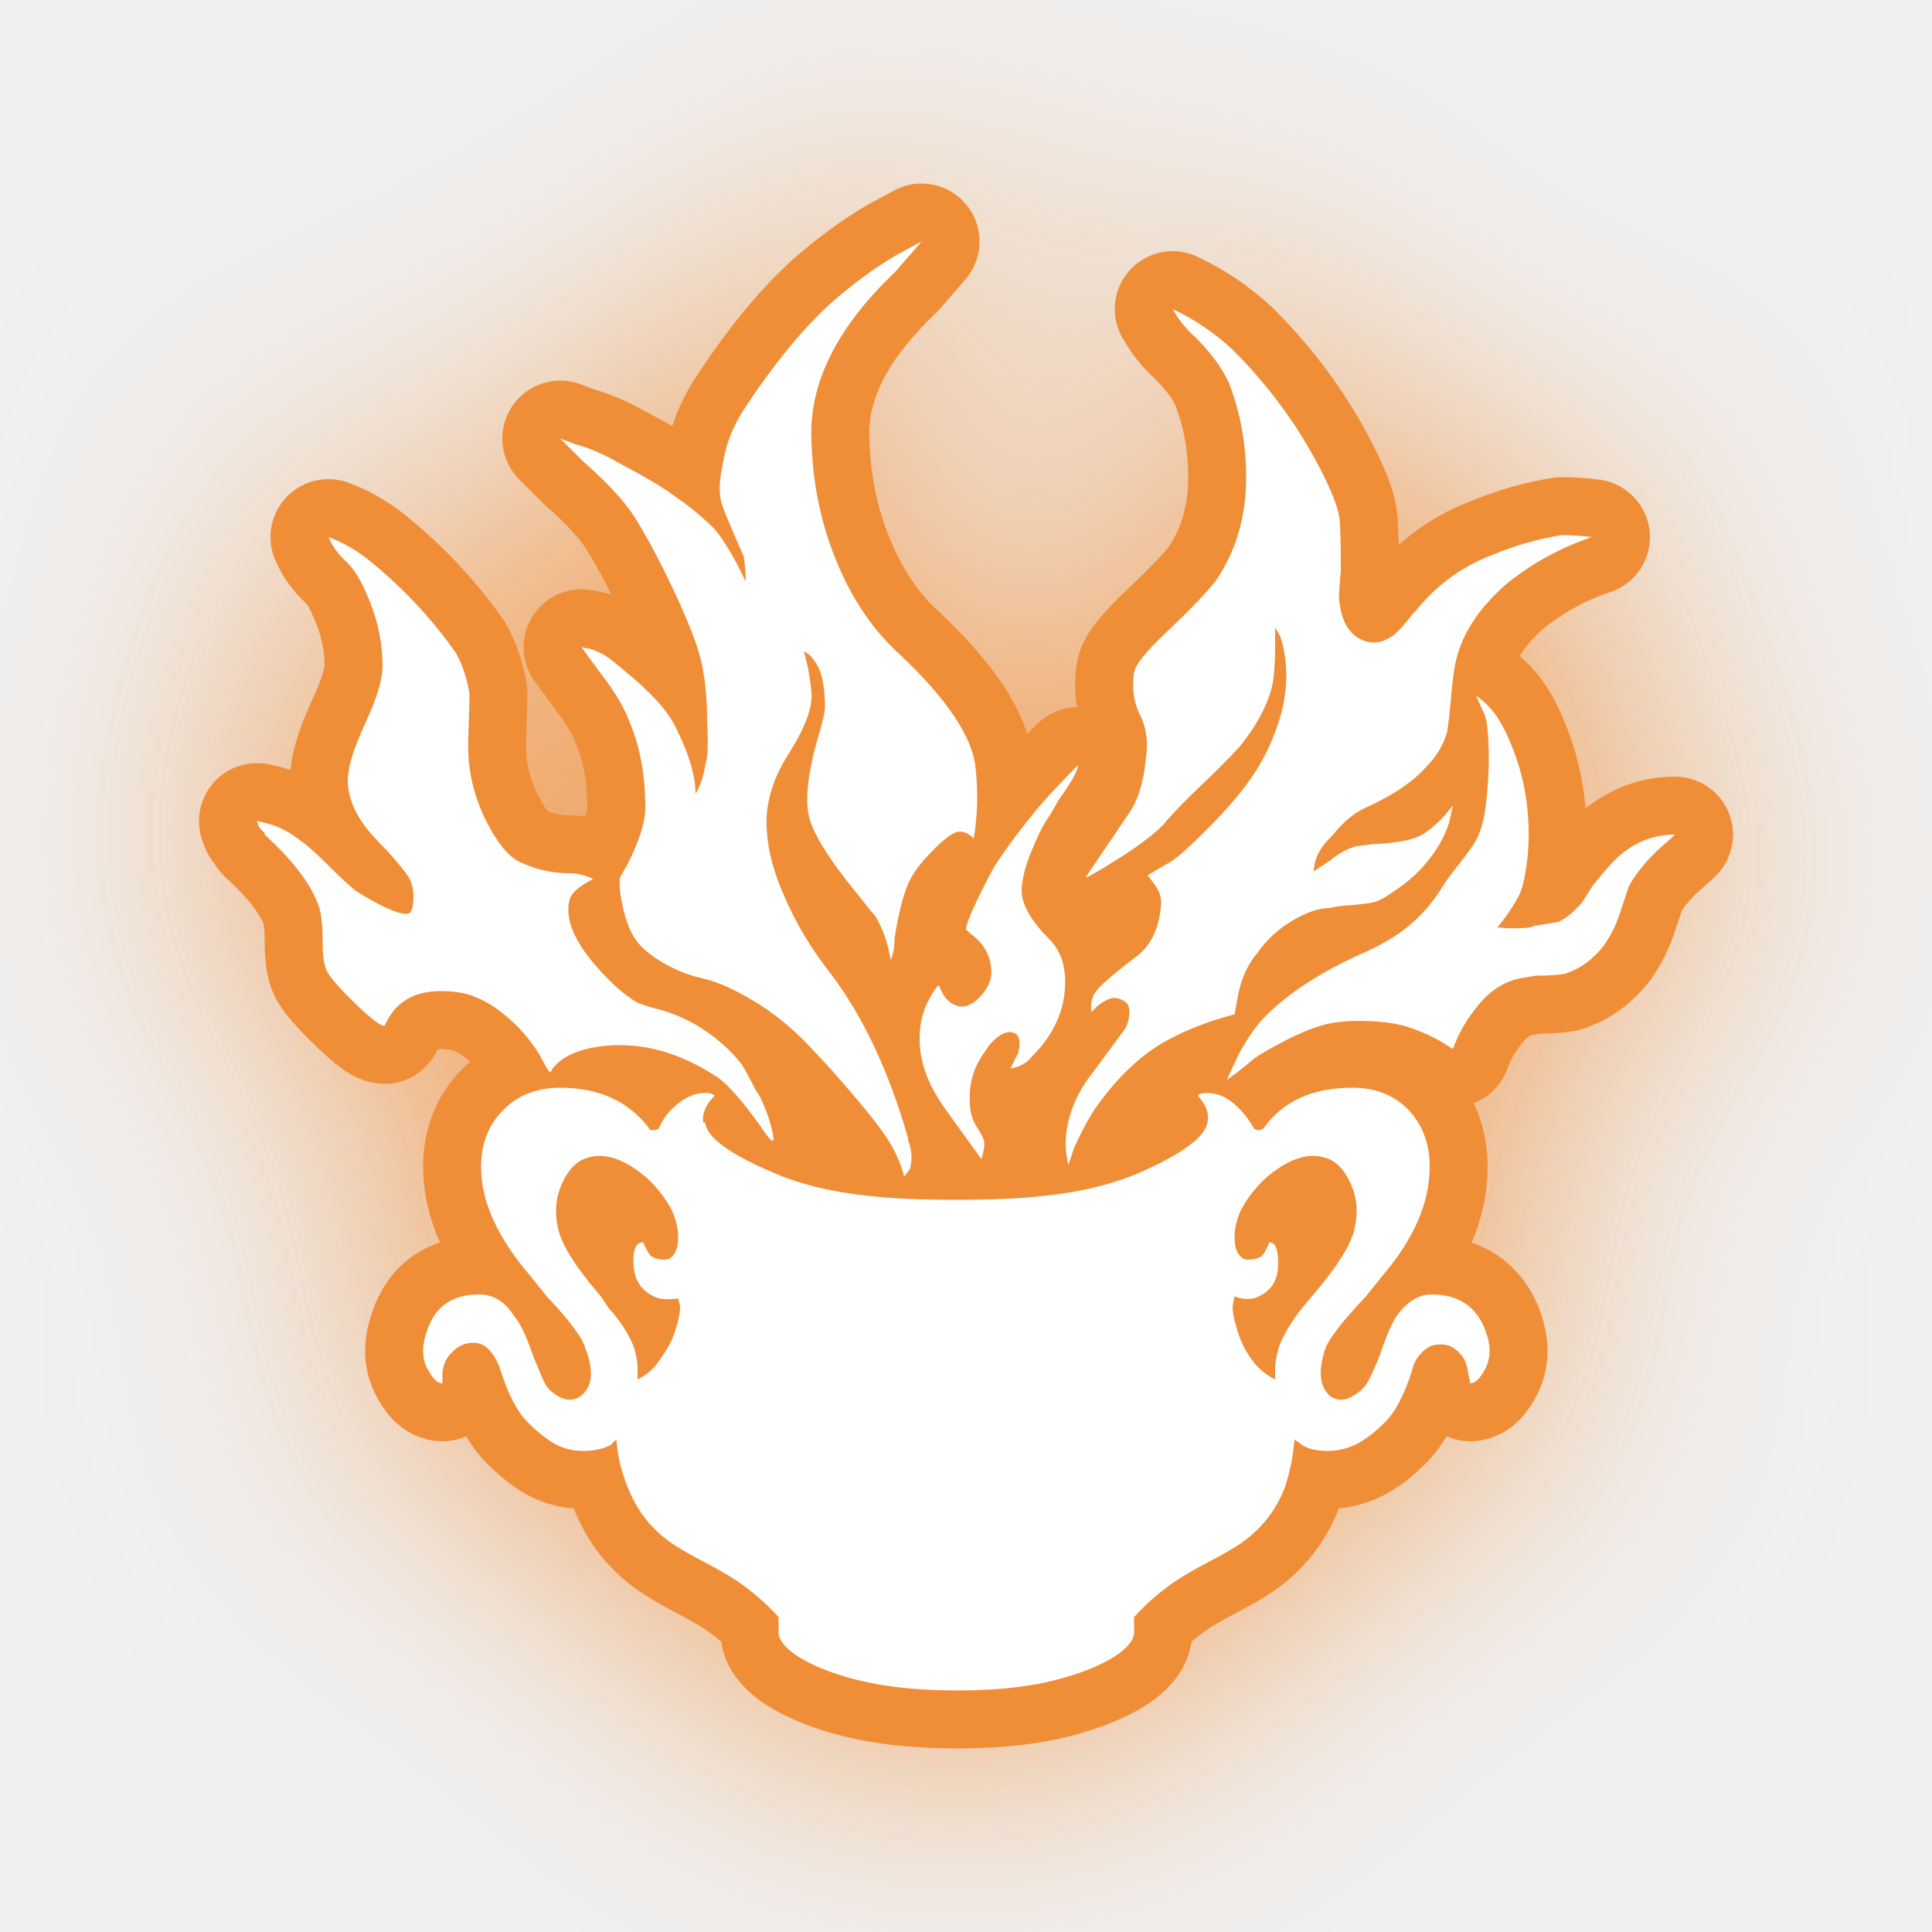
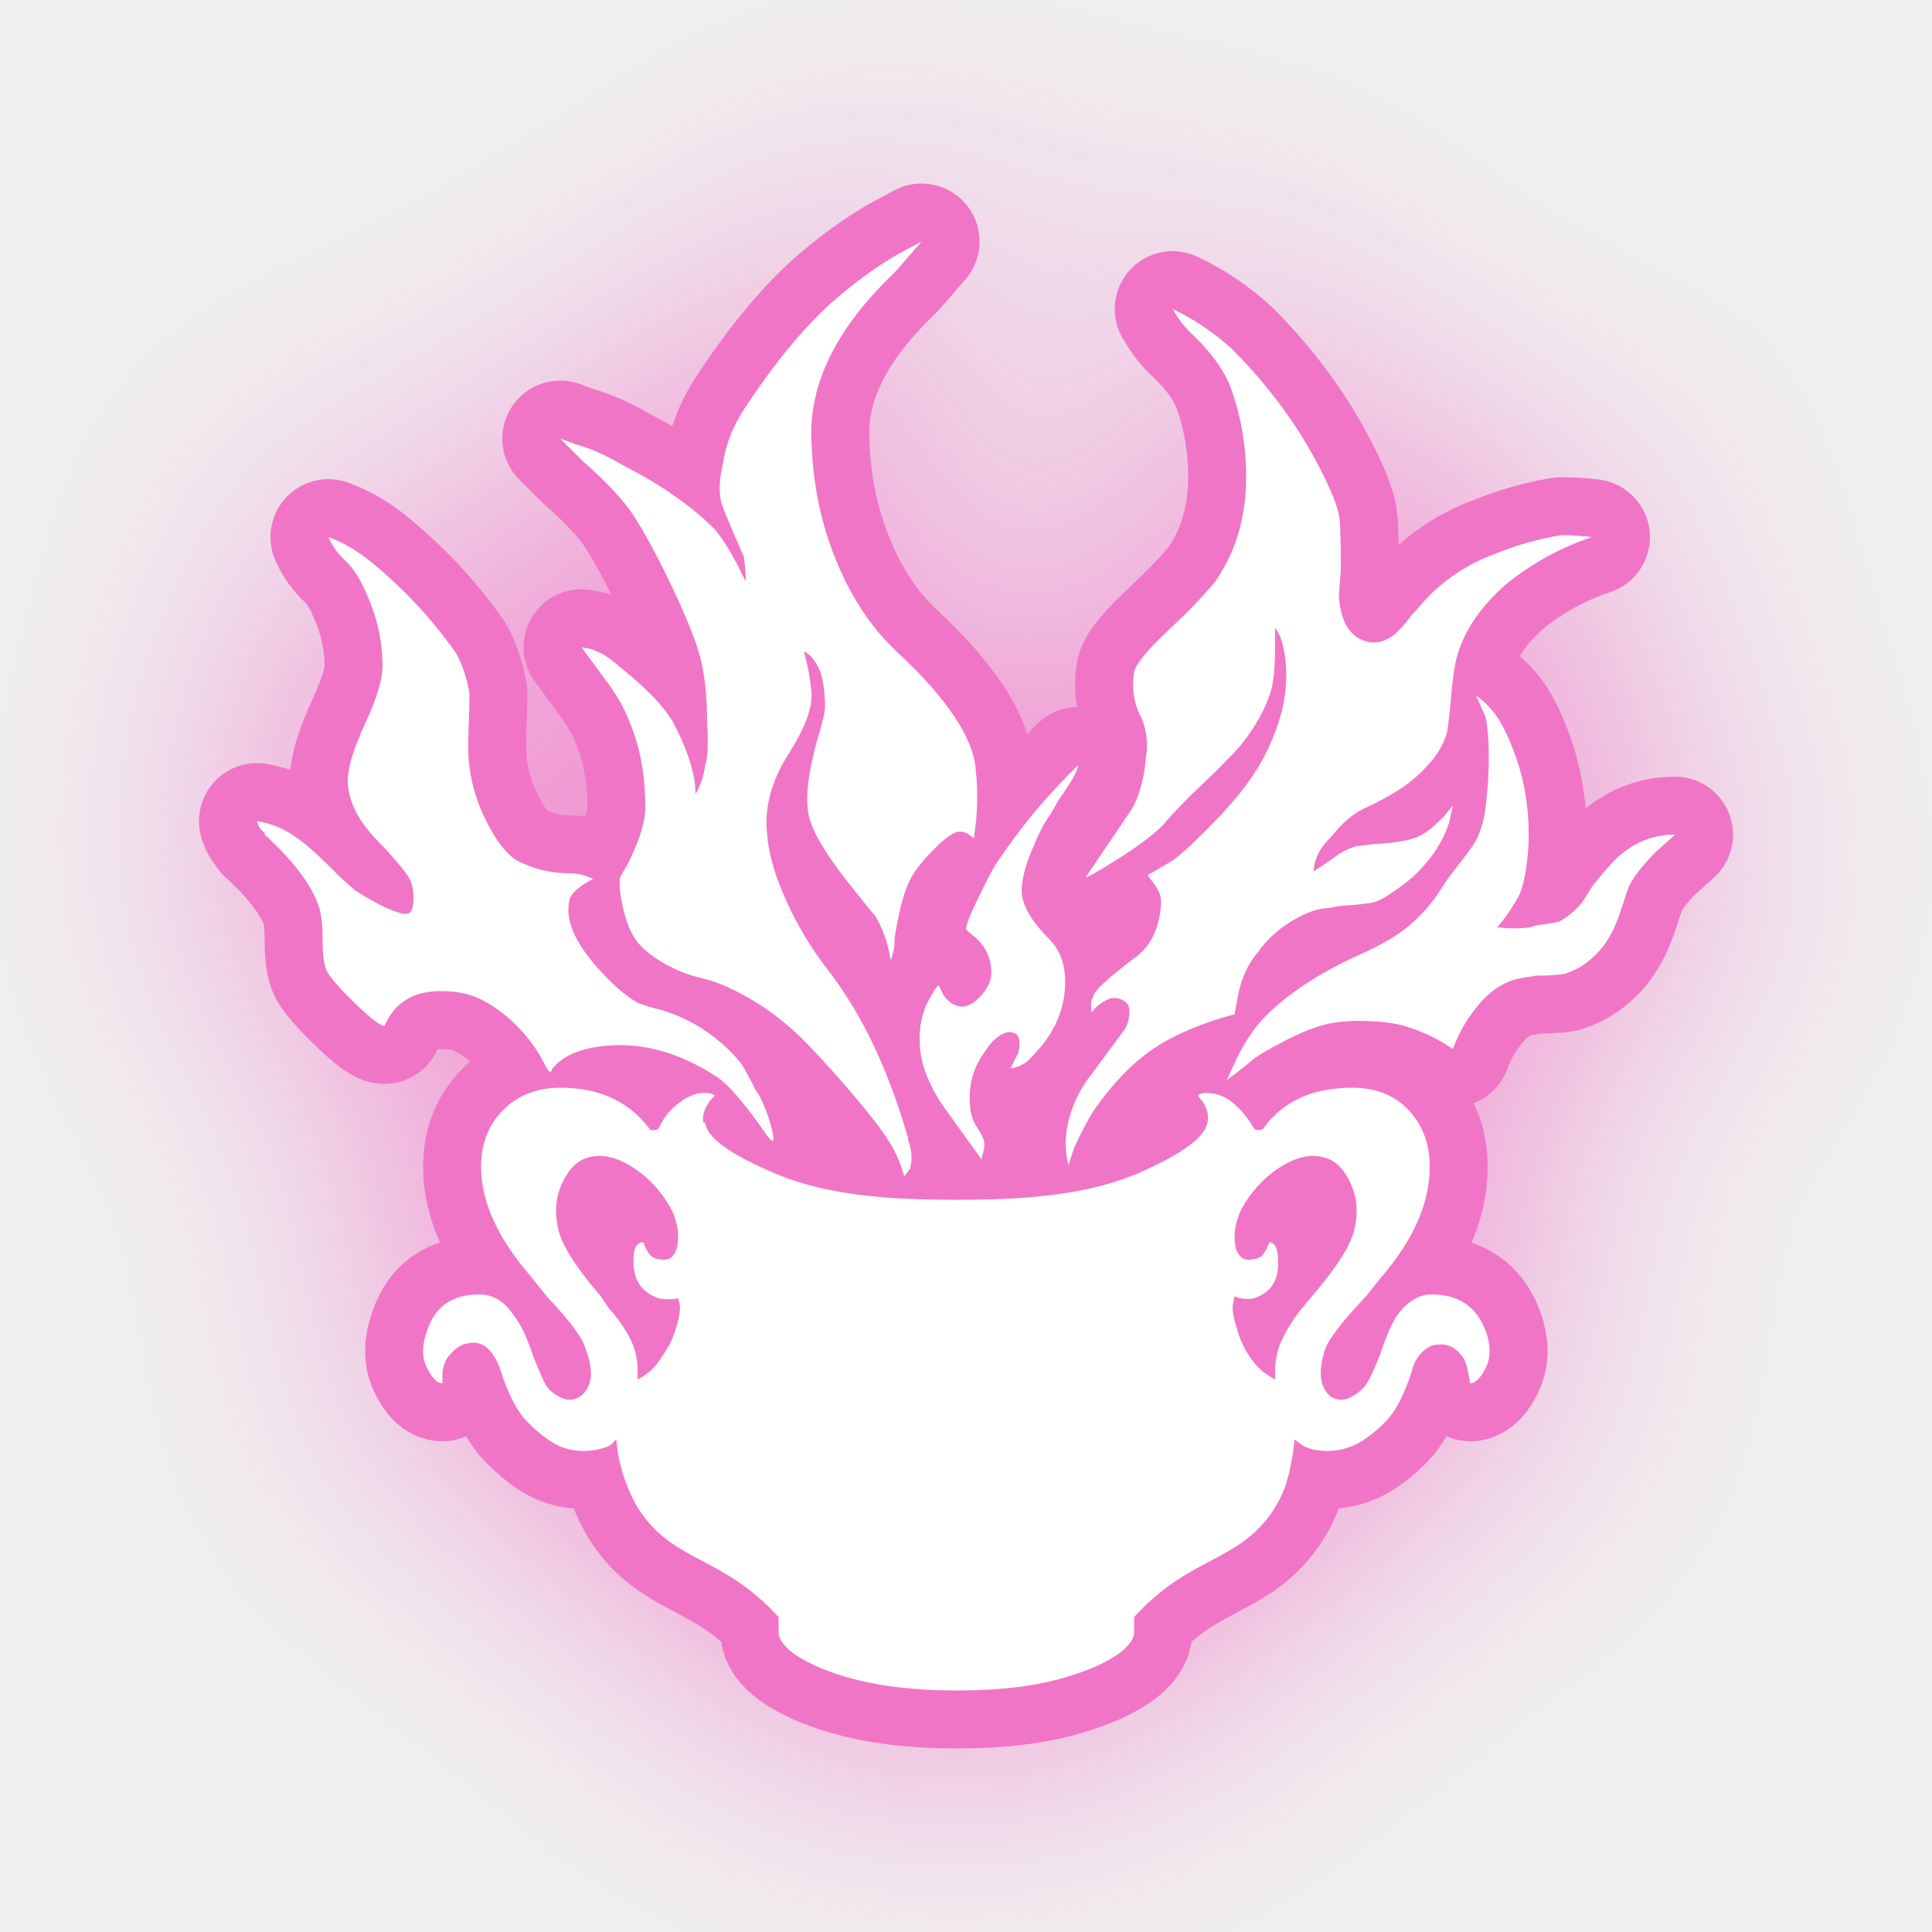
<svg xmlns="http://www.w3.org/2000/svg" width="100mm" height="100mm" viewBox="0 0 100 100" version="1.1" id="svg1">
  <defs id="defs1">
    <filter style="color-interpolation-filters:sRGB" id="filter17" x="-0.286" y="-0.28" width="1.572" height="1.56">
-       <feFlood result="flood" in="SourceGraphic" flood-opacity="0.75" flood-color="rgb(240,142,55)" id="feFlood16" />
+       <feFlood result="flood" in="SourceGraphic" flood-opacity="0.75" flood-color="rgb(240,117,199)" id="feFlood16" />
      <feGaussianBlur result="blur" in="SourceGraphic" stdDeviation="7.5" id="feGaussianBlur16" />
      <feOffset result="offset" in="blur" dx="0" dy="0" id="feOffset16" />
      <feComposite result="comp1" operator="in" in="flood" in2="offset" id="feComposite16" />
      <feComposite result="comp2" operator="over" in="SourceGraphic" in2="comp1" id="feComposite17" />
    </filter>
  </defs>
  <g id="layer1">
-     <path d="m 22.8,51.3 q 1.1,0 1.8,0.3 Q 25.6,52 26.6,52.95 27.6,53.9 28.2,55.1 28.4,55.5 28.5,55.5 l 0.1,-0.2 Q 29.5,54.2 31.8,54.1 34.5,54 37.2,55.8 q 0.8,0.6 2.1,2.4 0.6,0.9 0.7,0.85 0.1,-0.05 -0.1,-0.8 -0.2,-0.75 -0.6,-1.55 l -0.2,-0.3 Q 38.7,55.6 38.4,55.1 37.7,54.2 36.65,53.45 35.6,52.7 34.3,52.3 33.5,52.1 33,51.9 32.3,51.5 31.5,50.7 29,48.2 29.5,46.5 q 0.2,-0.5 1.2,-1 -0.6,-0.3 -1.2,-0.3 -1.3,0 -2.4,-0.5 Q 26.2,44.4 25.35,42.85 24.5,41.3 24.3,39.7 24.2,39.1 24.25,37.8 24.3,36.5 24.3,35.9 24.1,34.7 23.6,33.8 21.7,31.1 19.1,29 q -1,-0.8 -2.1,-1.2 0.3,0.7 0.9,1.25 0.6,0.55 1.1,1.75 Q 19.8,32.6 19.8,34.5 q 0,1 -0.9,2.95 Q 18,39.4 18,40.4 q 0,1 0.7,2.1 0.4,0.6 1.4,1.6 0.8,0.9 1.05,1.3 Q 21.4,45.8 21.4,46.45 21.4,47.1 21.2,47.25 21,47.4 20.25,47.1 q -0.75,-0.3 -1.85,-1 -0.5,-0.4 -1.45,-1.35 -0.95,-0.95 -1.55,-1.35 -0.9,-0.7 -2.1,-0.9 0.1,0.4 0.4,0.6 v 0.1 q 2.2,2 2.8,3.7 0.2,0.6 0.2,1.85 0,1.25 0.3,1.65 0.4,0.6 1.5,1.65 1.1,1.05 1.4,1.05 L 20,52.9 q 0.8,-1.6 2.8,-1.6 z m 9.8,-24.9 Q 33.5,27.7 34.7,30.2 35.9,32.7 36.25,34.05 36.6,35.4 36.6,37.4 36.7,39.1 36.5,39.6 36.4,40.4 36,41.1 36,39.7 35,37.7 q -0.6,-1.3 -2.7,-3 l -0.6,-0.5 q -0.5,-0.4 -1.1,-0.6 l -0.5,-0.1 1.1,1.5 q 1,1.3 1.4,2.4 Q 33.4,39.3 33.4,41.8 q 0,1.1 -0.9,2.9 L 32.1,45.4 Q 32,45.9 32.25,47 q 0.25,1.1 0.7,1.7 0.45,0.6 1.4,1.15 Q 35.3,50.4 36.4,50.65 q 1.1,0.25 2.6,1.15 1.5,0.9 2.8,2.25 1.3,1.35 2.6,2.9 1.3,1.55 1.75,2.35 0.45,0.8 0.65,1.6 l 0.3,-0.4 q 0.2,-0.7 -0.1,-1.5 V 58.9 Q 45.5,53.7 43,50.4 41.5,48.5 40.6,46.4 39.8,44.6 39.7,43.1 39.5,41.1 40.8,39.05 42.1,37 42,35.85 41.9,34.7 41.6,33.7 l 0.3,0.2 q 0.4,0.4 0.6,1 Q 42.7,35.6 42.7,36.6 q 0,0.4 -0.4,1.7 -0.7,2.5 -0.45,3.85 0.25,1.35 2.55,4.15 0.7,0.9 0.9,1.1 0.6,1 0.8,2.3 Q 46.3,49.2 46.3,48.7 q 0,-0.3 0.25,-1.45 0.25,-1.15 0.6,-1.8 0.35,-0.65 1.2,-1.5 0.85,-0.85 1.25,-0.9 0.4,-0.05 0.8,0.35 0.3,-1.8 0.1,-3.6 -0.2,-2.4 -3.9,-5.9 -2,-1.8 -3.2,-4.6 -1.3,-3 -1.4,-6.5 -0.2,-4.3 4.1,-8.5 l 0.3,-0.3 1.3,-1.5 -1.3,0.7 q -1.7,1 -3.4,2.5 -2.2,2 -4.5,5.5 -0.9,1.4 -1.1,2.9 -0.3,1.3 0,2.1 0.1,0.3 0.55,1.35 0.45,1.05 0.55,1.25 0.1,0.7 0.1,1.3 L 38.1,29.1 Q 37.5,28 37,27.4 q -1,-1 -2.2,-1.8 -0.8,-0.6 -2.7,-1.6 -1.2,-0.7 -2.3,-1 l -0.8,-0.3 1.2,1.2 q 1.5,1.3 2.4,2.5 z m 18.7,23.7 q 0.1,0.7 -0.45,1.35 -0.55,0.65 -1.05,0.65 -0.5,0 -0.9,-0.5 -0.2,-0.3 -0.3,-0.6 -0.2,0.1 -0.6,0.9 -0.4,0.8 -0.4,1.9 0,1.8 1.4,3.7 l 1.8,2.5 0.1,-0.4 q 0.1,-0.4 0,-0.65 Q 50.8,58.7 50.6,58.4 50.2,57.8 50.2,57.1 q -0.1,-1.5 0.8,-2.7 0.3,-0.5 0.75,-0.8 0.45,-0.3 0.8,-0.1 0.35,0.2 0.15,1 l -0.4,0.8 q 0.7,-0.1 1.1,-0.6 1.5,-1.5 1.7,-3.3 0.2,-1.8 -0.8,-2.8 -1.6,-1.6 -1.4,-2.8 0.1,-0.9 0.6,-2 0.4,-1 0.9,-1.7 l 0.4,-0.7 q 1,-1.4 1,-1.8 -0.9,0.9 -1.8,1.9 -1.3,1.5 -2.5,3.3 -0.4,0.7 -0.95,1.85 -0.55,1.15 -0.55,1.45 L 50.2,48.3 q 1,0.7 1.1,1.8 z m 8.9,-7.4 q 0.4,-0.5 1.4,-1.5 1.9,-1.8 2.6,-2.6 1.2,-1.5 1.6,-2.9 0.2,-0.7 0.2,-2.4 v -0.8 q 0.3,0.4 0.4,0.9 0.3,1.3 0.1,2.6 -0.1,0.9 -0.6,2.15 -0.5,1.25 -1.3,2.35 -0.8,1.1 -2.15,2.45 -1.35,1.35 -1.85,1.65 l -1.2,0.7 0.3,0.4 q 0.4,0.5 0.4,1 -0.1,2 -1.4,2.9 -1.7,1.3 -2,1.75 -0.3,0.45 -0.2,1.05 0.3,-0.4 0.8,-0.65 0.5,-0.25 1,0.15 Q 58.5,52.1 58.45,52.55 q -0.05,0.45 -0.25,0.75 l -1.7,2.3 q -0.8,1 -1.15,2.25 -0.35,1.25 -0.05,2.45 l 0.3,-0.9 q 0.5,-1.1 1,-1.9 1.8,-2.6 3.9,-3.7 1.5,-0.8 3.4,-1.3 L 64.1,51.4 q 0.3,-1.3 1,-2.1 0.7,-1 1.8,-1.65 1.1,-0.65 1.9,-0.65 l 0.5,-0.1 q 1.4,-0.1 1.8,-0.2 0.4,-0.1 1.1,-0.6 0.9,-0.6 1.5,-1.3 Q 74.6,43.8 75,42.6 l 0.2,-0.9 -0.5,0.6 Q 74,43 73.6,43.2 q -0.6,0.4 -2.6,0.5 l -0.8,0.1 q -0.7,0.2 -1.3,0.7 l -0.9,0.6 q 0,-0.4 0.2,-0.85 0.2,-0.45 0.8,-1.05 0.8,-1 1.7,-1.4 2.2,-1 3.2,-2.2 0.7,-0.7 1,-1.7 0.1,-0.6 0.2,-1.75 0.1,-1.15 0.2,-1.65 0.4,-2.3 2.7,-4.3 2,-1.6 4.4,-2.4 -0.8,-0.1 -1.6,-0.1 -1.8,0.3 -3.5,1 -2.4,0.9 -4,2.9 l -0.2,0.2 Q 72.5,32.6 72.1,32.9 q -0.7,0.5 -1.4,0.3 -1.3,-0.4 -1.4,-2.4 l 0.1,-1.3 q 0,-1.7 -0.05,-2.5 -0.05,-0.8 -0.85,-2.4 -0.8,-1.6 -1.7,-2.9 -1.3,-1.9 -3,-3.6 -1.4,-1.3 -3.1,-2.1 0.4,0.7 0.9,1.2 1.4,1.3 2,2.6 0.9,2.3 0.9,4.9 0,3.1 -1.6,5.4 -0.8,1 -2.45,2.55 -1.65,1.55 -1.75,2.15 -0.2,1.3 0.4,2.4 0.4,1 0.2,2.1 v 0.1 q -0.2,1.7 -0.8,2.6 l -2.3,3.4 q 0,0.1 1.6,-0.9 1.6,-1 2.4,-1.8 z m 23.5,1.7 q -0.6,0.6 -1.3,1.5 l -0.5,0.8 q -0.6,0.7 -1.2,1 -0.4,0.1 -1.2,0.2 L 79.2,48 q -0.8,0.1 -1.7,0 0.6,-0.7 1.1,-1.6 0.3,-0.6 0.45,-1.9 0.15,-1.3 0,-2.7 -0.15,-1.4 -0.6,-2.65 Q 78,37.9 77.55,37.2 77.1,36.5 76.4,36 l 0.4,0.9 q 0.2,0.3 0.25,1.75 0.05,1.45 -0.15,3.05 Q 76.8,42.7 76.4,43.5 q -0.3,0.5 -0.9,1.25 -0.6,0.75 -0.9,1.25 Q 73.9,47.1 72.95,47.9 q -0.95,0.8 -2.55,1.5 -3.1,1.4 -4.9,3.2 -0.7,0.7 -1.4,2 l -0.6,1.3 q 0.7,-0.5 1.4,-1.1 0.4,-0.3 1.55,-0.9 1.15,-0.6 2.05,-0.85 0.9,-0.25 2.3,-0.2 1.4,0.05 2.2,0.35 1.2,0.4 2.2,1.1 Q 75.6,53.2 76.3,52.3 q 1.1,-1.5 2.6,-1.7 l 0.6,-0.1 q 1,0 1.5,-0.1 0.9,-0.3 1.5,-0.9 0.9,-0.8 1.4,-2.4 l 0.4,-1.2 q 0.4,-0.8 1.4,-1.8 l 1,-0.9 q -1.7,0 -3,1.2 z m -9.6,22.6 q -1,0 -1.8,1.1 -0.4,0.6 -0.9,2.1 -0.4,1 -0.65,1.4 -0.25,0.4 -0.8,0.7 -0.55,0.3 -1.05,0 -0.9,-0.7 -0.3,-2.5 0.3,-0.8 2.1,-2.7 l 0.8,-1 q 2.5,-2.9 2.5,-5.7 0,-1.8 -1.1,-2.95 Q 71.8,56.3 70,56.3 q -3.1,0 -4.6,2.1 -0.1,0.1 -0.25,0.1 -0.15,0 -0.25,-0.1 -0.4,-0.7 -0.95,-1.2 -0.55,-0.5 -1.15,-0.6 -0.6,-0.1 -0.8,0.1 l 0.3,0.4 q 0.3,0.5 0.2,1 -0.2,1.1 -3.3,2.5 -2.2,1 -5.2,1.3 Q 52.3,62.1 49.6,62.1 h -0.2 q -2.7,0 -4.4,-0.2 -3,-0.3 -5.2,-1.3 -3.2,-1.4 -3.3,-2.5 h -0.1 q -0.1,-0.7 0.6,-1.4 -0.3,-0.2 -0.85,-0.1 -0.55,0.1 -1.15,0.6 -0.6,0.5 -0.9,1.2 -0.1,0.1 -0.3,0.1 -0.2,0 -0.2,-0.1 -1.6,-2.1 -4.6,-2.1 -1.8,0 -2.95,1.15 -1.15,1.15 -1.15,2.95 0,2.7 2.6,5.7 l 0.8,1 q 1.8,1.9 2,2.7 0.7,1.8 -0.3,2.5 -0.5,0.3 -1.05,0 Q 28.4,72 28.2,71.6 q -0.2,-0.4 -0.6,-1.4 -0.5,-1.5 -1,-2.1 -0.7,-1.1 -1.8,-1.1 Q 22.7,67 22.1,68.9 q -0.4,1.1 0,1.9 Q 22.5,71.6 22.9,71.6 V 71 q 0.1,-0.6 0.4,-0.9 0.5,-0.6 1.2,-0.6 0.5,0 0.85,0.4 0.35,0.4 0.55,1 0.6,1.9 1.4,2.7 0.8,0.8 1.45,1.15 0.65,0.35 1.45,0.35 0.8,0 1.4,-0.3 l 0.3,-0.3 Q 32,75.8 32.5,77 q 0.7,1.8 2.3,2.9 0.6,0.4 1.65,0.95 1.05,0.55 1.65,0.95 1.2,0.8 2.2,1.9 V 84.5 q 0,0.5 0.8,1.1 Q 42.1,86.3 43.8,86.8 46.2,87.5 49.55,87.5 q 3.35,0 5.65,-0.7 1.7,-0.5 2.7,-1.2 0.8,-0.6 0.8,-1.1 v -0.8 q 1,-1.1 2.2,-1.9 0.6,-0.4 1.65,-0.95 1.05,-0.55 1.65,-0.95 1.6,-1.1 2.3,-2.9 0.4,-1.2 0.5,-2.5 l 0.4,0.3 q 0.5,0.3 1.3,0.3 0.8,0 1.5,-0.35 0.7,-0.35 1.5,-1.15 Q 72.5,72.8 73.1,70.9 73.2,70.4 73.6,70 q 0.4,-0.4 0.8,-0.4 0.7,-0.1 1.2,0.5 0.3,0.3 0.4,1 L 76.1,71.6 q 0.4,0 0.8,-0.8 0.4,-0.8 0,-1.9 -0.7,-1.9 -2.8,-1.9 z M 34.2,70.3 Q 33.8,71 33,71.4 v -0.5 q 0,-0.6 -0.2,-1.2 -0.4,-1 -1.3,-2 l -0.4,-0.6 Q 29.2,64.9 28.9,63.65 28.6,62.4 29.05,61.35 q 0.45,-1.05 1.15,-1.35 1.4,-0.6 3.2,0.9 0.9,0.8 1.4,1.8 0.3,0.7 0.3,1.3 0,0.6 -0.2,0.9 -0.2,0.3 -0.5,0.3 -0.6,0 -0.8,-0.3 -0.2,-0.3 -0.3,-0.6 -0.6,0 -0.5,1.25 0.1,1.25 1.3,1.65 0.5,0.1 1,0 l 0.1,0.4 q 0,0.5 -0.2,1.1 Q 34.8,69.5 34.2,70.3 Z m 31.8,1.1 q -0.8,-0.4 -1.3,-1.15 -0.5,-0.75 -0.7,-1.55 -0.2,-0.6 -0.2,-1.1 l 0.1,-0.5 q 0.5,0.2 1,0.1 1.2,-0.4 1.25,-1.65 0.05,-1.25 -0.45,-1.25 -0.1,0.3 -0.3,0.6 -0.2,0.3 -0.8,0.3 -0.3,0 -0.5,-0.3 -0.2,-0.3 -0.2,-0.9 0,-0.6 0.3,-1.3 0.5,-1 1.4,-1.8 1.8,-1.5 3.2,-0.9 0.7,0.3 1.15,1.35 0.45,1.05 0.15,2.3 -0.3,1.25 -2.2,3.45 l -0.5,0.6 q -0.8,1 -1.2,2 -0.2,0.7 -0.2,1.2 z" id="path1" style="fill:#ffffff;fill-opacity:1;stroke-width:6;font-variation-settings:normal;opacity:1;vector-effect:none;stroke:#f08e37;stroke-linecap:butt;stroke-linejoin:round;stroke-miterlimit:4;stroke-dasharray:none;stroke-dashoffset:0;stroke-opacity:1;-inkscape-stroke:none;paint-order:stroke markers fill;filter:url(#filter17);stop-color:#000000;stop-opacity:1" />
+     <path d="m 22.8,51.3 q 1.1,0 1.8,0.3 Q 25.6,52 26.6,52.95 27.6,53.9 28.2,55.1 28.4,55.5 28.5,55.5 l 0.1,-0.2 Q 29.5,54.2 31.8,54.1 34.5,54 37.2,55.8 q 0.8,0.6 2.1,2.4 0.6,0.9 0.7,0.85 0.1,-0.05 -0.1,-0.8 -0.2,-0.75 -0.6,-1.55 l -0.2,-0.3 Q 38.7,55.6 38.4,55.1 37.7,54.2 36.65,53.45 35.6,52.7 34.3,52.3 33.5,52.1 33,51.9 32.3,51.5 31.5,50.7 29,48.2 29.5,46.5 q 0.2,-0.5 1.2,-1 -0.6,-0.3 -1.2,-0.3 -1.3,0 -2.4,-0.5 Q 26.2,44.4 25.35,42.85 24.5,41.3 24.3,39.7 24.2,39.1 24.25,37.8 24.3,36.5 24.3,35.9 24.1,34.7 23.6,33.8 21.7,31.1 19.1,29 q -1,-0.8 -2.1,-1.2 0.3,0.7 0.9,1.25 0.6,0.55 1.1,1.75 Q 19.8,32.6 19.8,34.5 q 0,1 -0.9,2.95 Q 18,39.4 18,40.4 q 0,1 0.7,2.1 0.4,0.6 1.4,1.6 0.8,0.9 1.05,1.3 Q 21.4,45.8 21.4,46.45 21.4,47.1 21.2,47.25 21,47.4 20.25,47.1 q -0.75,-0.3 -1.85,-1 -0.5,-0.4 -1.45,-1.35 -0.95,-0.95 -1.55,-1.35 -0.9,-0.7 -2.1,-0.9 0.1,0.4 0.4,0.6 v 0.1 q 2.2,2 2.8,3.7 0.2,0.6 0.2,1.85 0,1.25 0.3,1.65 0.4,0.6 1.5,1.65 1.1,1.05 1.4,1.05 L 20,52.9 q 0.8,-1.6 2.8,-1.6 z m 9.8,-24.9 Q 33.5,27.7 34.7,30.2 35.9,32.7 36.25,34.05 36.6,35.4 36.6,37.4 36.7,39.1 36.5,39.6 36.4,40.4 36,41.1 36,39.7 35,37.7 q -0.6,-1.3 -2.7,-3 l -0.6,-0.5 q -0.5,-0.4 -1.1,-0.6 l -0.5,-0.1 1.1,1.5 q 1,1.3 1.4,2.4 Q 33.4,39.3 33.4,41.8 q 0,1.1 -0.9,2.9 L 32.1,45.4 Q 32,45.9 32.25,47 q 0.25,1.1 0.7,1.7 0.45,0.6 1.4,1.15 Q 35.3,50.4 36.4,50.65 q 1.1,0.25 2.6,1.15 1.5,0.9 2.8,2.25 1.3,1.35 2.6,2.9 1.3,1.55 1.75,2.35 0.45,0.8 0.65,1.6 l 0.3,-0.4 q 0.2,-0.7 -0.1,-1.5 V 58.9 Q 45.5,53.7 43,50.4 41.5,48.5 40.6,46.4 39.8,44.6 39.7,43.1 39.5,41.1 40.8,39.05 42.1,37 42,35.85 41.9,34.7 41.6,33.7 l 0.3,0.2 q 0.4,0.4 0.6,1 Q 42.7,35.6 42.7,36.6 q 0,0.4 -0.4,1.7 -0.7,2.5 -0.45,3.85 0.25,1.35 2.55,4.15 0.7,0.9 0.9,1.1 0.6,1 0.8,2.3 Q 46.3,49.2 46.3,48.7 q 0,-0.3 0.25,-1.45 0.25,-1.15 0.6,-1.8 0.35,-0.65 1.2,-1.5 0.85,-0.85 1.25,-0.9 0.4,-0.05 0.8,0.35 0.3,-1.8 0.1,-3.6 -0.2,-2.4 -3.9,-5.9 -2,-1.8 -3.2,-4.6 -1.3,-3 -1.4,-6.5 -0.2,-4.3 4.1,-8.5 l 0.3,-0.3 1.3,-1.5 -1.3,0.7 q -1.7,1 -3.4,2.5 -2.2,2 -4.5,5.5 -0.9,1.4 -1.1,2.9 -0.3,1.3 0,2.1 0.1,0.3 0.55,1.35 0.45,1.05 0.55,1.25 0.1,0.7 0.1,1.3 L 38.1,29.1 Q 37.5,28 37,27.4 q -1,-1 -2.2,-1.8 -0.8,-0.6 -2.7,-1.6 -1.2,-0.7 -2.3,-1 l -0.8,-0.3 1.2,1.2 q 1.5,1.3 2.4,2.5 z m 18.7,23.7 q 0.1,0.7 -0.45,1.35 -0.55,0.65 -1.05,0.65 -0.5,0 -0.9,-0.5 -0.2,-0.3 -0.3,-0.6 -0.2,0.1 -0.6,0.9 -0.4,0.8 -0.4,1.9 0,1.8 1.4,3.7 l 1.8,2.5 0.1,-0.4 q 0.1,-0.4 0,-0.65 Q 50.8,58.7 50.6,58.4 50.2,57.8 50.2,57.1 q -0.1,-1.5 0.8,-2.7 0.3,-0.5 0.75,-0.8 0.45,-0.3 0.8,-0.1 0.35,0.2 0.15,1 l -0.4,0.8 q 0.7,-0.1 1.1,-0.6 1.5,-1.5 1.7,-3.3 0.2,-1.8 -0.8,-2.8 -1.6,-1.6 -1.4,-2.8 0.1,-0.9 0.6,-2 0.4,-1 0.9,-1.7 l 0.4,-0.7 q 1,-1.4 1,-1.8 -0.9,0.9 -1.8,1.9 -1.3,1.5 -2.5,3.3 -0.4,0.7 -0.95,1.85 -0.55,1.15 -0.55,1.45 L 50.2,48.3 q 1,0.7 1.1,1.8 z m 8.9,-7.4 q 0.4,-0.5 1.4,-1.5 1.9,-1.8 2.6,-2.6 1.2,-1.5 1.6,-2.9 0.2,-0.7 0.2,-2.4 v -0.8 q 0.3,0.4 0.4,0.9 0.3,1.3 0.1,2.6 -0.1,0.9 -0.6,2.15 -0.5,1.25 -1.3,2.35 -0.8,1.1 -2.15,2.45 -1.35,1.35 -1.85,1.65 l -1.2,0.7 0.3,0.4 q 0.4,0.5 0.4,1 -0.1,2 -1.4,2.9 -1.7,1.3 -2,1.75 -0.3,0.45 -0.2,1.05 0.3,-0.4 0.8,-0.65 0.5,-0.25 1,0.15 Q 58.5,52.1 58.45,52.55 q -0.05,0.45 -0.25,0.75 l -1.7,2.3 q -0.8,1 -1.15,2.25 -0.35,1.25 -0.05,2.45 l 0.3,-0.9 q 0.5,-1.1 1,-1.9 1.8,-2.6 3.9,-3.7 1.5,-0.8 3.4,-1.3 L 64.1,51.4 q 0.3,-1.3 1,-2.1 0.7,-1 1.8,-1.65 1.1,-0.65 1.9,-0.65 l 0.5,-0.1 q 1.4,-0.1 1.8,-0.2 0.4,-0.1 1.1,-0.6 0.9,-0.6 1.5,-1.3 Q 74.6,43.8 75,42.6 l 0.2,-0.9 -0.5,0.6 Q 74,43 73.6,43.2 q -0.6,0.4 -2.6,0.5 l -0.8,0.1 q -0.7,0.2 -1.3,0.7 l -0.9,0.6 q 0,-0.4 0.2,-0.85 0.2,-0.45 0.8,-1.05 0.8,-1 1.7,-1.4 2.2,-1 3.2,-2.2 0.7,-0.7 1,-1.7 0.1,-0.6 0.2,-1.75 0.1,-1.15 0.2,-1.65 0.4,-2.3 2.7,-4.3 2,-1.6 4.4,-2.4 -0.8,-0.1 -1.6,-0.1 -1.8,0.3 -3.5,1 -2.4,0.9 -4,2.9 l -0.2,0.2 Q 72.5,32.6 72.1,32.9 q -0.7,0.5 -1.4,0.3 -1.3,-0.4 -1.4,-2.4 l 0.1,-1.3 q 0,-1.7 -0.05,-2.5 -0.05,-0.8 -0.85,-2.4 -0.8,-1.6 -1.7,-2.9 -1.3,-1.9 -3,-3.6 -1.4,-1.3 -3.1,-2.1 0.4,0.7 0.9,1.2 1.4,1.3 2,2.6 0.9,2.3 0.9,4.9 0,3.1 -1.6,5.4 -0.8,1 -2.45,2.55 -1.65,1.55 -1.75,2.15 -0.2,1.3 0.4,2.4 0.4,1 0.2,2.1 v 0.1 q -0.2,1.7 -0.8,2.6 l -2.3,3.4 q 0,0.1 1.6,-0.9 1.6,-1 2.4,-1.8 z m 23.5,1.7 q -0.6,0.6 -1.3,1.5 l -0.5,0.8 q -0.6,0.7 -1.2,1 -0.4,0.1 -1.2,0.2 L 79.2,48 q -0.8,0.1 -1.7,0 0.6,-0.7 1.1,-1.6 0.3,-0.6 0.45,-1.9 0.15,-1.3 0,-2.7 -0.15,-1.4 -0.6,-2.65 Q 78,37.9 77.55,37.2 77.1,36.5 76.4,36 l 0.4,0.9 q 0.2,0.3 0.25,1.75 0.05,1.45 -0.15,3.05 Q 76.8,42.7 76.4,43.5 q -0.3,0.5 -0.9,1.25 -0.6,0.75 -0.9,1.25 Q 73.9,47.1 72.95,47.9 q -0.95,0.8 -2.55,1.5 -3.1,1.4 -4.9,3.2 -0.7,0.7 -1.4,2 l -0.6,1.3 q 0.7,-0.5 1.4,-1.1 0.4,-0.3 1.55,-0.9 1.15,-0.6 2.05,-0.85 0.9,-0.25 2.3,-0.2 1.4,0.05 2.2,0.35 1.2,0.4 2.2,1.1 Q 75.6,53.2 76.3,52.3 q 1.1,-1.5 2.6,-1.7 l 0.6,-0.1 q 1,0 1.5,-0.1 0.9,-0.3 1.5,-0.9 0.9,-0.8 1.4,-2.4 l 0.4,-1.2 q 0.4,-0.8 1.4,-1.8 l 1,-0.9 q -1.7,0 -3,1.2 z m -9.6,22.6 q -1,0 -1.8,1.1 -0.4,0.6 -0.9,2.1 -0.4,1 -0.65,1.4 -0.25,0.4 -0.8,0.7 -0.55,0.3 -1.05,0 -0.9,-0.7 -0.3,-2.5 0.3,-0.8 2.1,-2.7 l 0.8,-1 q 2.5,-2.9 2.5,-5.7 0,-1.8 -1.1,-2.95 Q 71.8,56.3 70,56.3 q -3.1,0 -4.6,2.1 -0.1,0.1 -0.25,0.1 -0.15,0 -0.25,-0.1 -0.4,-0.7 -0.95,-1.2 -0.55,-0.5 -1.15,-0.6 -0.6,-0.1 -0.8,0.1 l 0.3,0.4 q 0.3,0.5 0.2,1 -0.2,1.1 -3.3,2.5 -2.2,1 -5.2,1.3 Q 52.3,62.1 49.6,62.1 h -0.2 q -2.7,0 -4.4,-0.2 -3,-0.3 -5.2,-1.3 -3.2,-1.4 -3.3,-2.5 h -0.1 q -0.1,-0.7 0.6,-1.4 -0.3,-0.2 -0.85,-0.1 -0.55,0.1 -1.15,0.6 -0.6,0.5 -0.9,1.2 -0.1,0.1 -0.3,0.1 -0.2,0 -0.2,-0.1 -1.6,-2.1 -4.6,-2.1 -1.8,0 -2.95,1.15 -1.15,1.15 -1.15,2.95 0,2.7 2.6,5.7 l 0.8,1 q 1.8,1.9 2,2.7 0.7,1.8 -0.3,2.5 -0.5,0.3 -1.05,0 Q 28.4,72 28.2,71.6 q -0.2,-0.4 -0.6,-1.4 -0.5,-1.5 -1,-2.1 -0.7,-1.1 -1.8,-1.1 Q 22.7,67 22.1,68.9 q -0.4,1.1 0,1.9 Q 22.5,71.6 22.9,71.6 V 71 q 0.1,-0.6 0.4,-0.9 0.5,-0.6 1.2,-0.6 0.5,0 0.85,0.4 0.35,0.4 0.55,1 0.6,1.9 1.4,2.7 0.8,0.8 1.45,1.15 0.65,0.35 1.45,0.35 0.8,0 1.4,-0.3 l 0.3,-0.3 Q 32,75.8 32.5,77 q 0.7,1.8 2.3,2.9 0.6,0.4 1.65,0.95 1.05,0.55 1.65,0.95 1.2,0.8 2.2,1.9 V 84.5 q 0,0.5 0.8,1.1 Q 42.1,86.3 43.8,86.8 46.2,87.5 49.55,87.5 q 3.35,0 5.65,-0.7 1.7,-0.5 2.7,-1.2 0.8,-0.6 0.8,-1.1 v -0.8 q 1,-1.1 2.2,-1.9 0.6,-0.4 1.65,-0.95 1.05,-0.55 1.65,-0.95 1.6,-1.1 2.3,-2.9 0.4,-1.2 0.5,-2.5 l 0.4,0.3 q 0.5,0.3 1.3,0.3 0.8,0 1.5,-0.35 0.7,-0.35 1.5,-1.15 Q 72.5,72.8 73.1,70.9 73.2,70.4 73.6,70 q 0.4,-0.4 0.8,-0.4 0.7,-0.1 1.2,0.5 0.3,0.3 0.4,1 L 76.1,71.6 q 0.4,0 0.8,-0.8 0.4,-0.8 0,-1.9 -0.7,-1.9 -2.8,-1.9 z M 34.2,70.3 Q 33.8,71 33,71.4 v -0.5 q 0,-0.6 -0.2,-1.2 -0.4,-1 -1.3,-2 l -0.4,-0.6 Q 29.2,64.9 28.9,63.65 28.6,62.4 29.05,61.35 q 0.45,-1.05 1.15,-1.35 1.4,-0.6 3.2,0.9 0.9,0.8 1.4,1.8 0.3,0.7 0.3,1.3 0,0.6 -0.2,0.9 -0.2,0.3 -0.5,0.3 -0.6,0 -0.8,-0.3 -0.2,-0.3 -0.3,-0.6 -0.6,0 -0.5,1.25 0.1,1.25 1.3,1.65 0.5,0.1 1,0 l 0.1,0.4 q 0,0.5 -0.2,1.1 Q 34.8,69.5 34.2,70.3 Z m 31.8,1.1 q -0.8,-0.4 -1.3,-1.15 -0.5,-0.75 -0.7,-1.55 -0.2,-0.6 -0.2,-1.1 l 0.1,-0.5 q 0.5,0.2 1,0.1 1.2,-0.4 1.25,-1.65 0.05,-1.25 -0.45,-1.25 -0.1,0.3 -0.3,0.6 -0.2,0.3 -0.8,0.3 -0.3,0 -0.5,-0.3 -0.2,-0.3 -0.2,-0.9 0,-0.6 0.3,-1.3 0.5,-1 1.4,-1.8 1.8,-1.5 3.2,-0.9 0.7,0.3 1.15,1.35 0.45,1.05 0.15,2.3 -0.3,1.25 -2.2,3.45 l -0.5,0.6 q -0.8,1 -1.2,2 -0.2,0.7 -0.2,1.2 z" id="path1" style="fill:#ffffff;fill-opacity:1;stroke-width:6;font-variation-settings:normal;opacity:1;vector-effect:none;stroke:#f075c7;stroke-linecap:butt;stroke-linejoin:round;stroke-miterlimit:4;stroke-dasharray:none;stroke-dashoffset:0;stroke-opacity:1;-inkscape-stroke:none;paint-order:stroke markers fill;filter:url(#filter17);stop-color:#000000;stop-opacity:1" />
  </g>
</svg>
